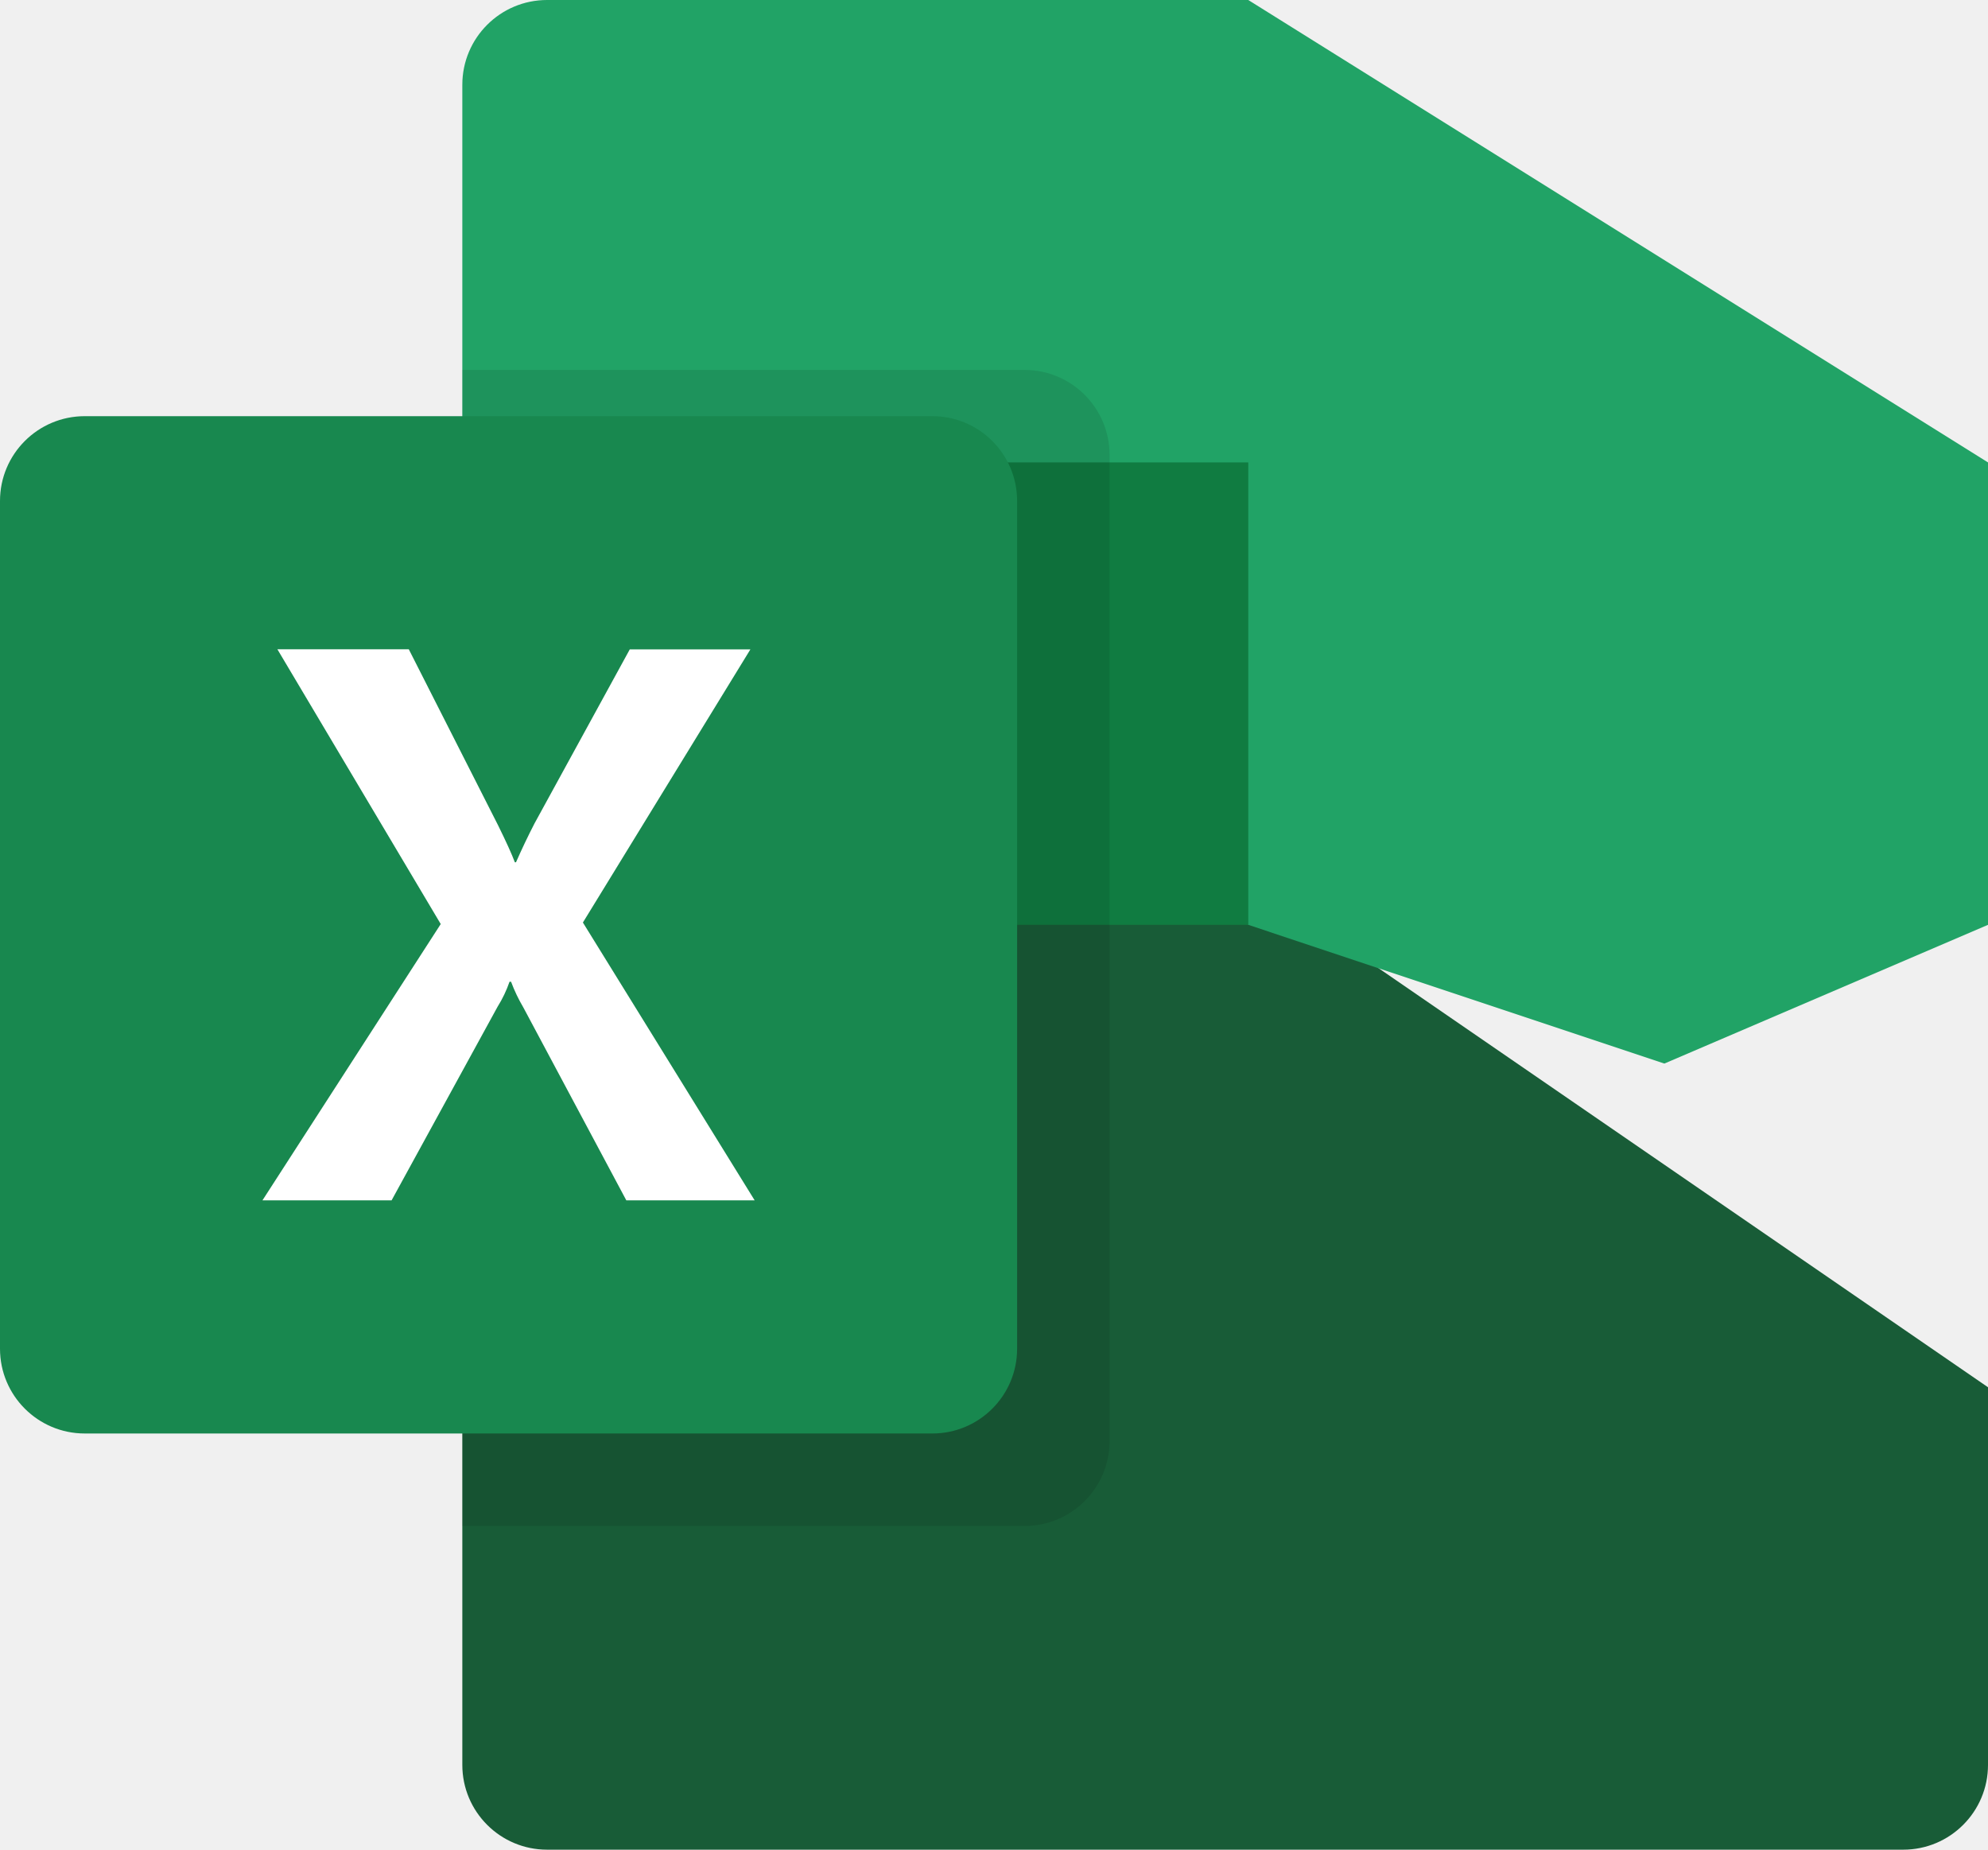
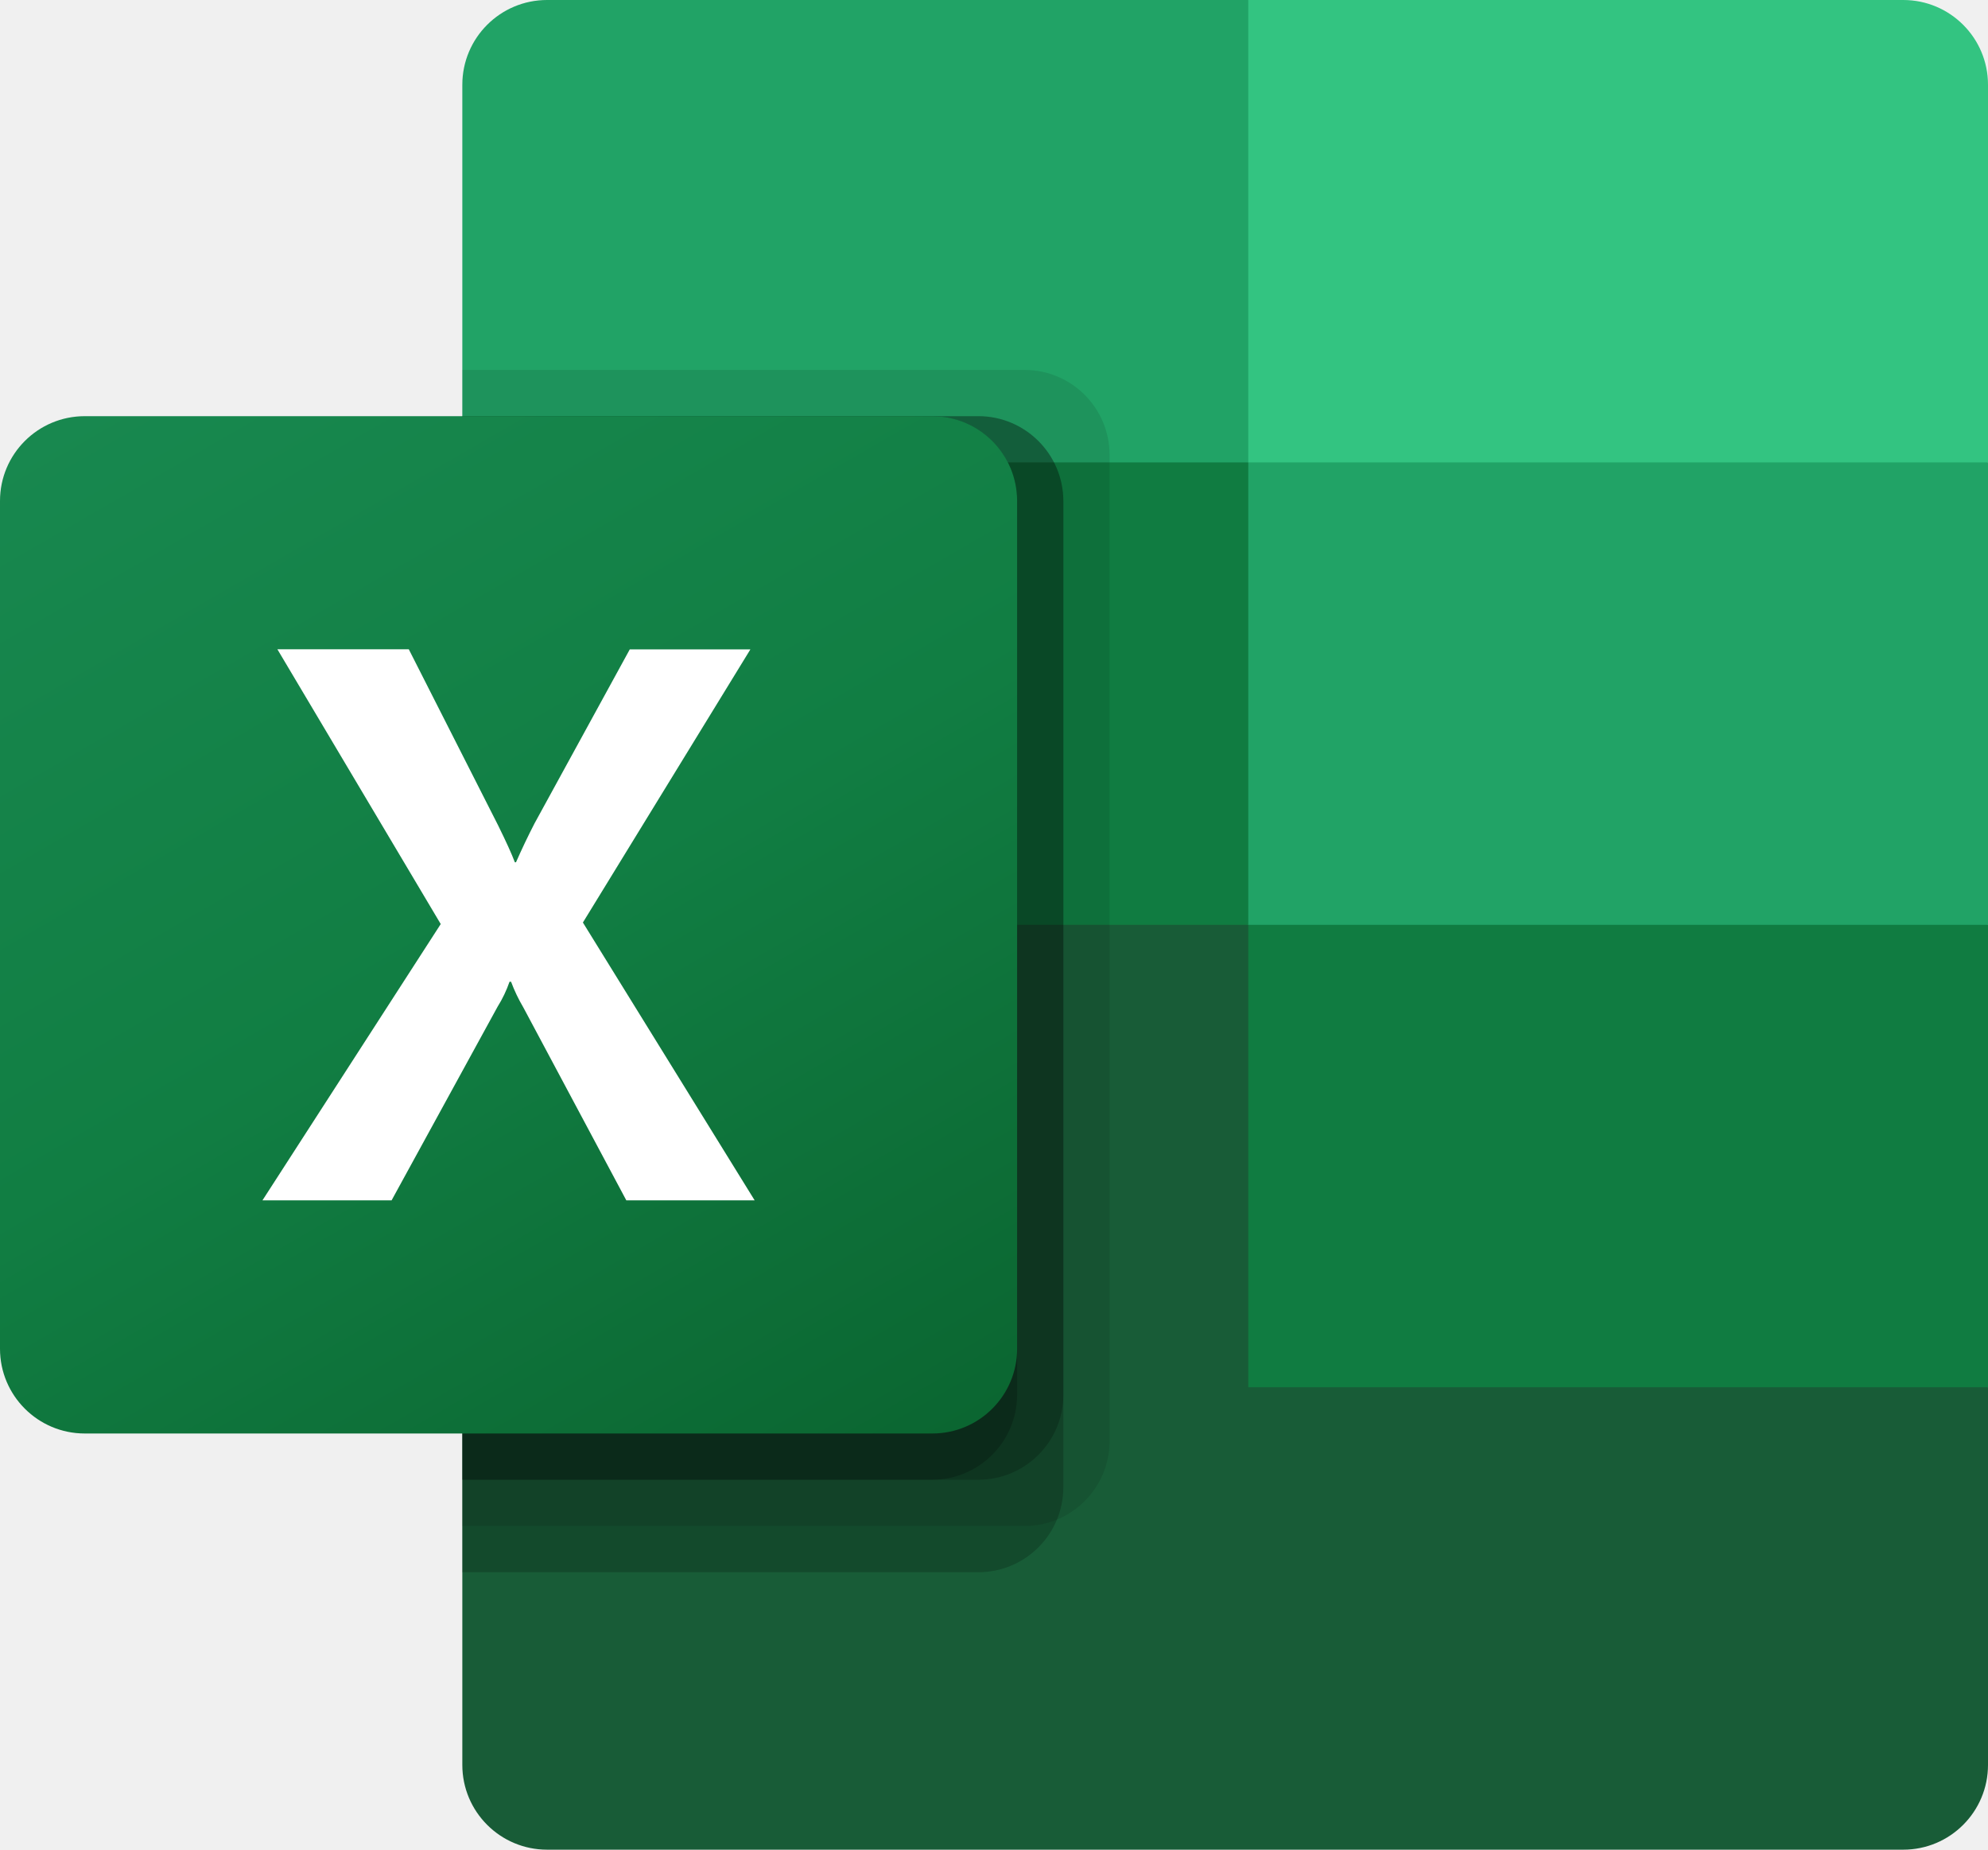
- <svg xmlns="http://www.w3.org/2000/svg" viewBox="0 0 2289.75 2130">
-   <path fill="#185C37" d="M1437.75,1011.75L532.5,852v1180.393c0,53.907,43.7,97.607,97.607,97.607h1562.036c53.907,0,97.607-43.7,97.607-97.607V1597.5L1437.75,1011.75z" />
-   <path fill="#21A366" d="M1437.75,0H630.107C576.2,0,532.5,43.7,532.5,97.607V532.5l905.25,532.5L1917,1224.75L2289.75,1065V532.5L1437.75,0z" />
+ <svg xmlns="http://www.w3.org/2000/svg" version="1.1" id="Livello_1" x="0px" y="0px" viewBox="0 0 2289.75 2130" enable-background="new 0 0 2289.75 2130" xml:space="preserve">
+   <path fill="#185C37" d="M1437.75,1011.75L532.5,852v1180.393c0,53.907,43.7,97.607,97.607,97.607l0,0h1562.036  c53.907,0,97.607-43.7,97.607-97.607l0,0V1597.5L1437.75,1011.75z" />
+   <path fill="#21A366" d="M1437.75,0H630.107C576.2,0,532.5,43.7,532.5,97.607c0,0,0,0,0,0V532.5l905.25,532.5L1917,1224.75  L2289.75,1065V532.5L1437.75,0z" />
  <path fill="#107C41" d="M532.5,532.5h905.25V1065H532.5V532.5z" />
-   <path opacity="0.1" d="M1180.393,426H532.5v1331.25h647.893c53.834-0.175,97.432-43.773,97.607-97.607V523.607C1277.825,469.773,1234.227,426.175,1180.393,426z" />
-   <path fill="#18884F" d="M97.607,479.25h976.285c53.907,0,97.607,43.7,97.607,97.607v976.285c0,53.907-43.7,97.607-97.607,97.607H97.607C43.7,1650.75,0,1607.05,0,1553.143V576.857C0,522.95,43.7,479.25,97.607,479.25z" />
-   <path fill="#FFFFFF" d="M302.3,1382.264l205.332-318.169L319.5,747.683h151.336l102.666,202.35c9.479,19.223,15.975,33.494,19.49,42.919h1.331c6.745-15.336,13.845-30.228,21.3-44.677L725.371,747.79h138.929l-192.925,314.548L869.2,1382.263H721.378L602.79,1160.158c-5.586-9.45-10.326-19.376-14.164-29.66h-1.757c-3.474,10.075-8.083,19.722-13.739,28.755l-122.102,223.011H302.3z" />
+   <path opacity="0.1" enable-background="new    " d="M1180.393,426H532.5v1331.25h647.893c53.834-0.175,97.432-43.773,97.607-97.607  V523.607C1277.825,469.773,1234.227,426.175,1180.393,426z" />
+   <path opacity="0.2" enable-background="new    " d="M1127.143,479.25H532.5V1810.5h594.643  c53.834-0.175,97.432-43.773,97.607-97.607V576.857C1224.575,523.023,1180.977,479.425,1127.143,479.25z" />
+   <path opacity="0.2" enable-background="new    " d="M1127.143,479.25H532.5V1704h594.643c53.834-0.175,97.432-43.773,97.607-97.607  V576.857C1224.575,523.023,1180.977,479.425,1127.143,479.25z" />
+   <path opacity="0.2" enable-background="new    " d="M1073.893,479.25H532.5V1704h541.393c53.834-0.175,97.432-43.773,97.607-97.607  V576.857C1171.325,523.023,1127.727,479.425,1073.893,479.25z" />
+   <linearGradient id="SVGID_1_" gradientUnits="userSpaceOnUse" x1="203.513" y1="1729.018" x2="967.987" y2="404.982" gradientTransform="matrix(1 0 0 -1 0 2132)">
+     <stop offset="0" style="stop-color:#18884F" />
+     <stop offset="0.5" style="stop-color:#117E43" />
+     <stop offset="1" style="stop-color:#0B6631" />
+   </linearGradient>
+   <path fill="url(#SVGID_1_)" d="M97.607,479.25h976.285c53.907,0,97.607,43.7,97.607,97.607v976.285  c0,53.907-43.7,97.607-97.607,97.607H97.607C43.7,1650.75,0,1607.05,0,1553.143V576.857C0,522.95,43.7,479.25,97.607,479.25z" />
+   <path fill="#FFFFFF" d="M302.3,1382.264l205.332-318.169L319.5,747.683h151.336l102.666,202.35  c9.479,19.223,15.975,33.494,19.49,42.919h1.331c6.745-15.336,13.845-30.228,21.3-44.677L725.371,747.79h138.929l-192.925,314.548  L869.2,1382.263H721.378L602.79,1160.158c-5.586-9.45-10.326-19.376-14.164-29.66h-1.757c-3.474,10.075-8.083,19.722-13.739,28.755  l-122.102,223.011H302.3z" />
+   <path fill="#33C481" d="M2192.143,0H1437.75v532.5h852V97.607C2289.75,43.7,2246.05,0,2192.143,0L2192.143,0z" />
+   <path fill="#107C41" d="M1437.75,1065h852v532.5h-852V1065z" />
</svg>
